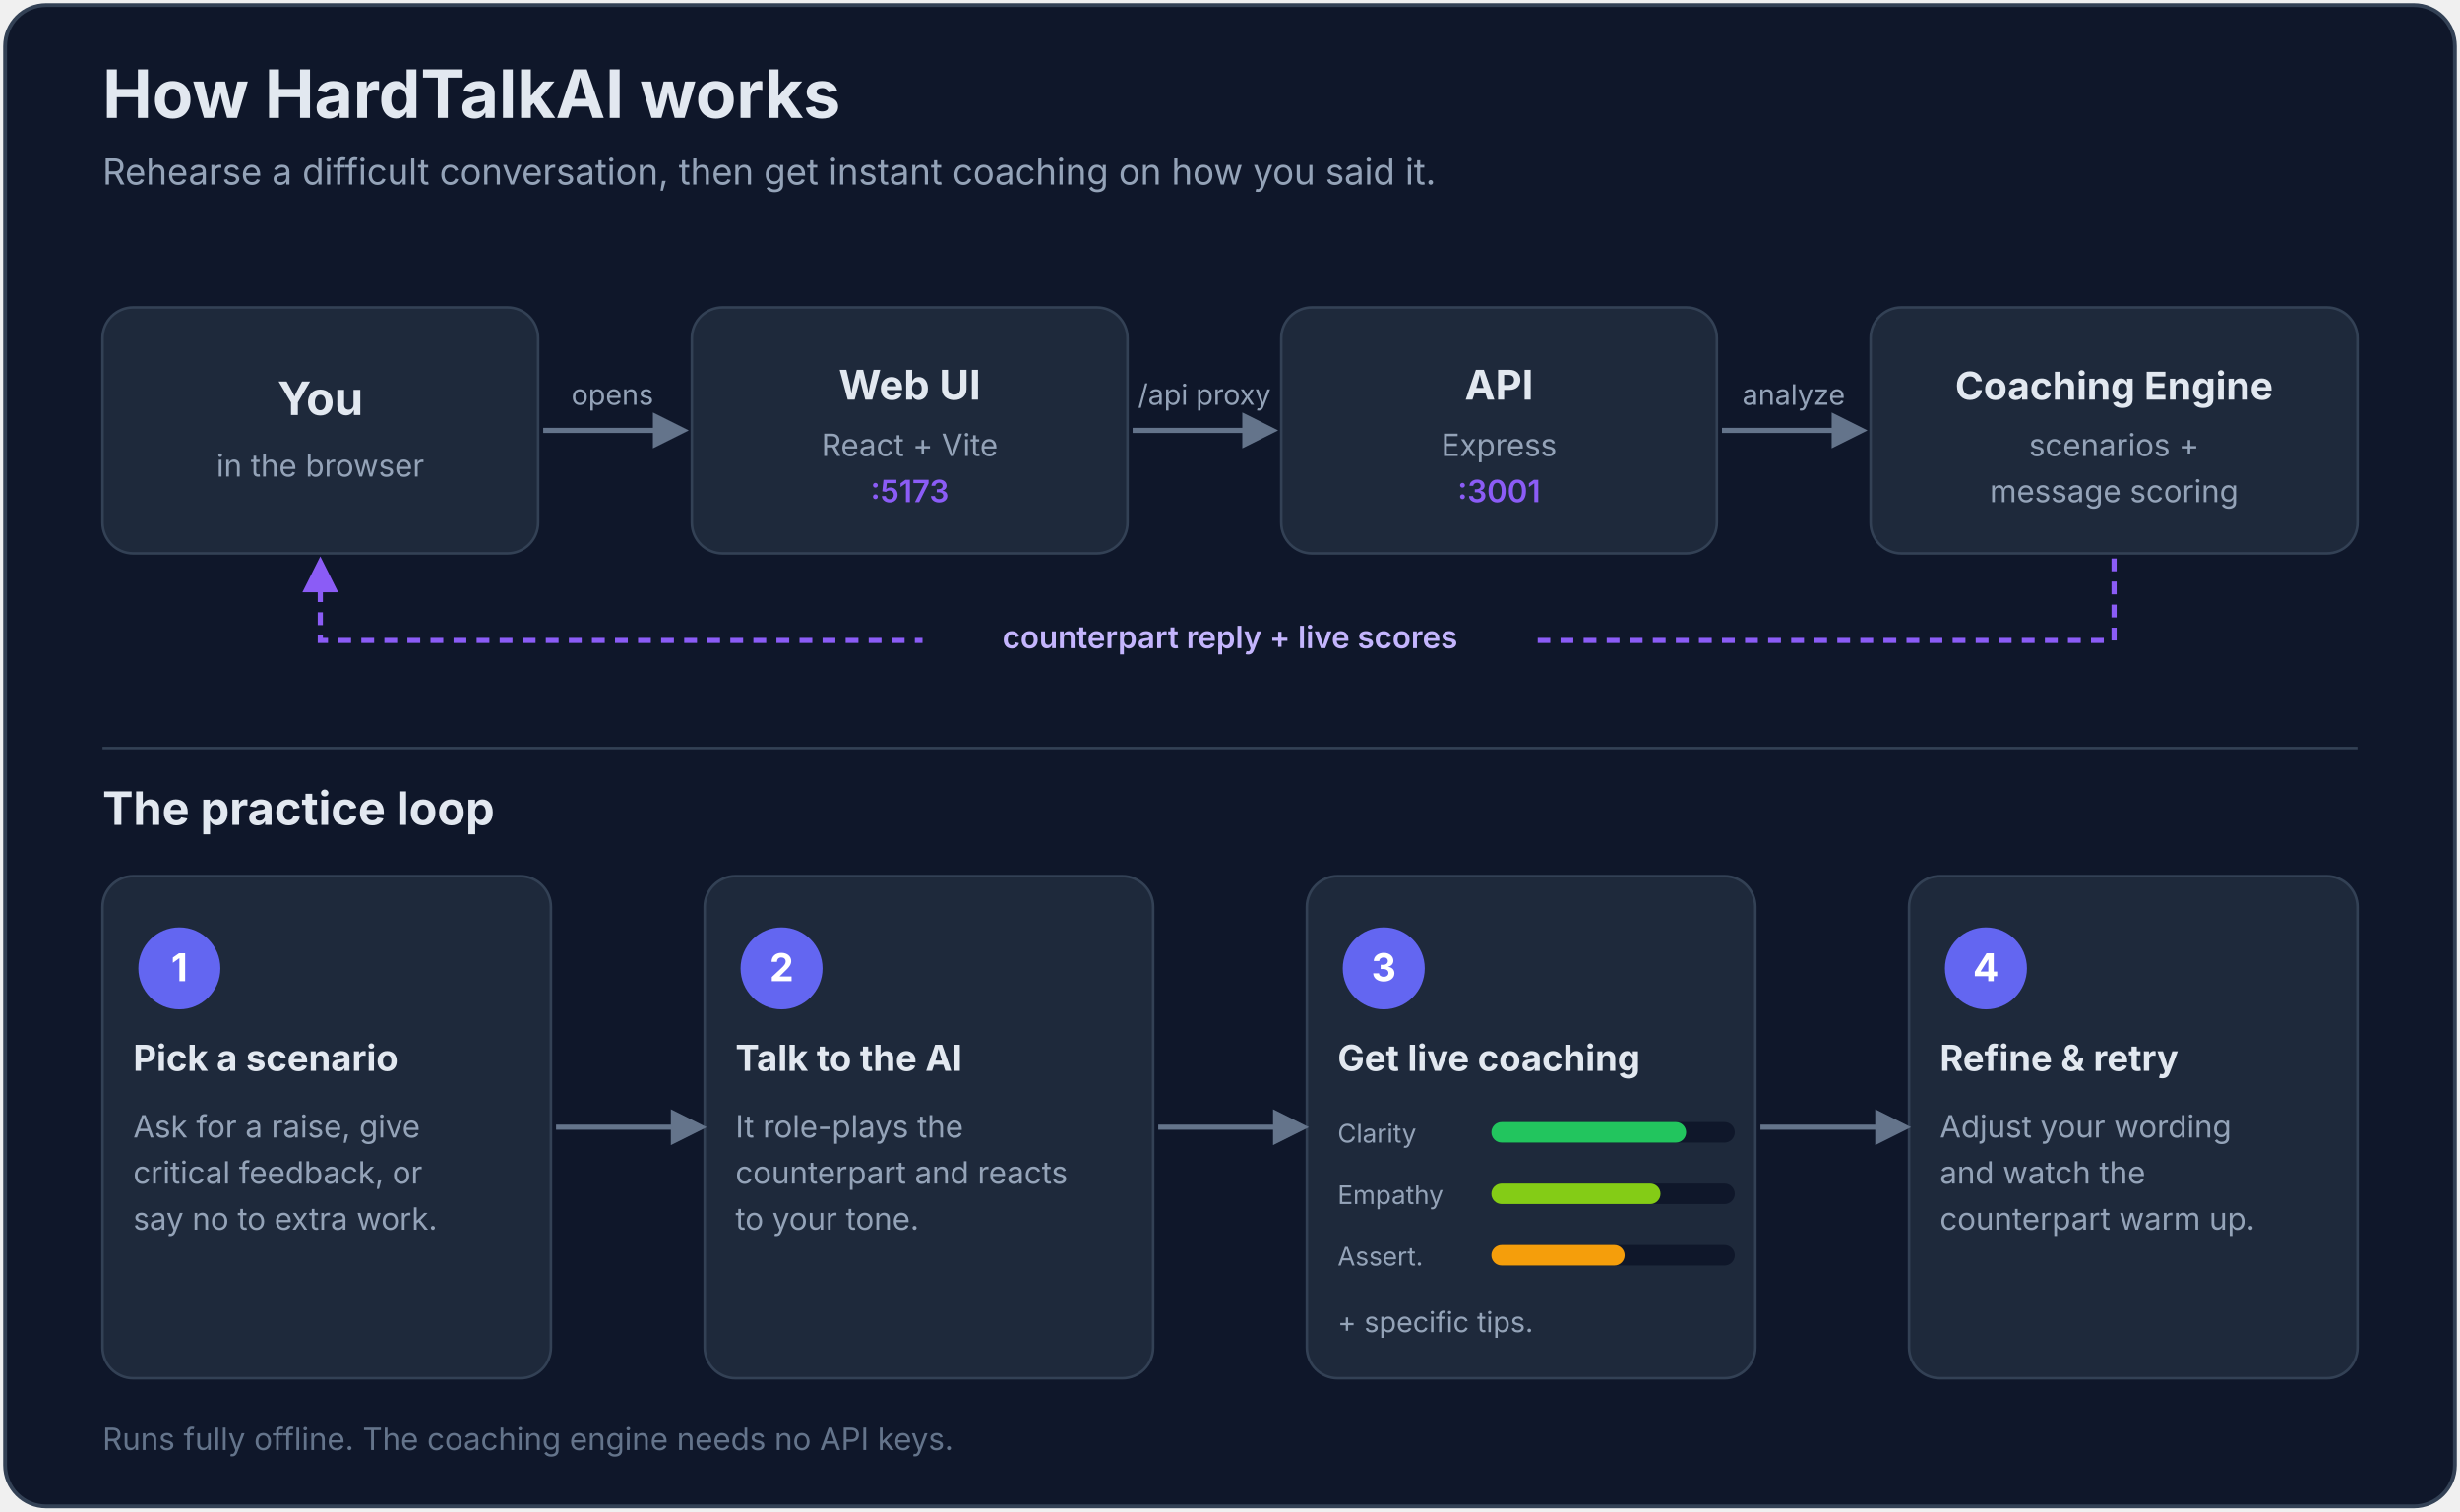
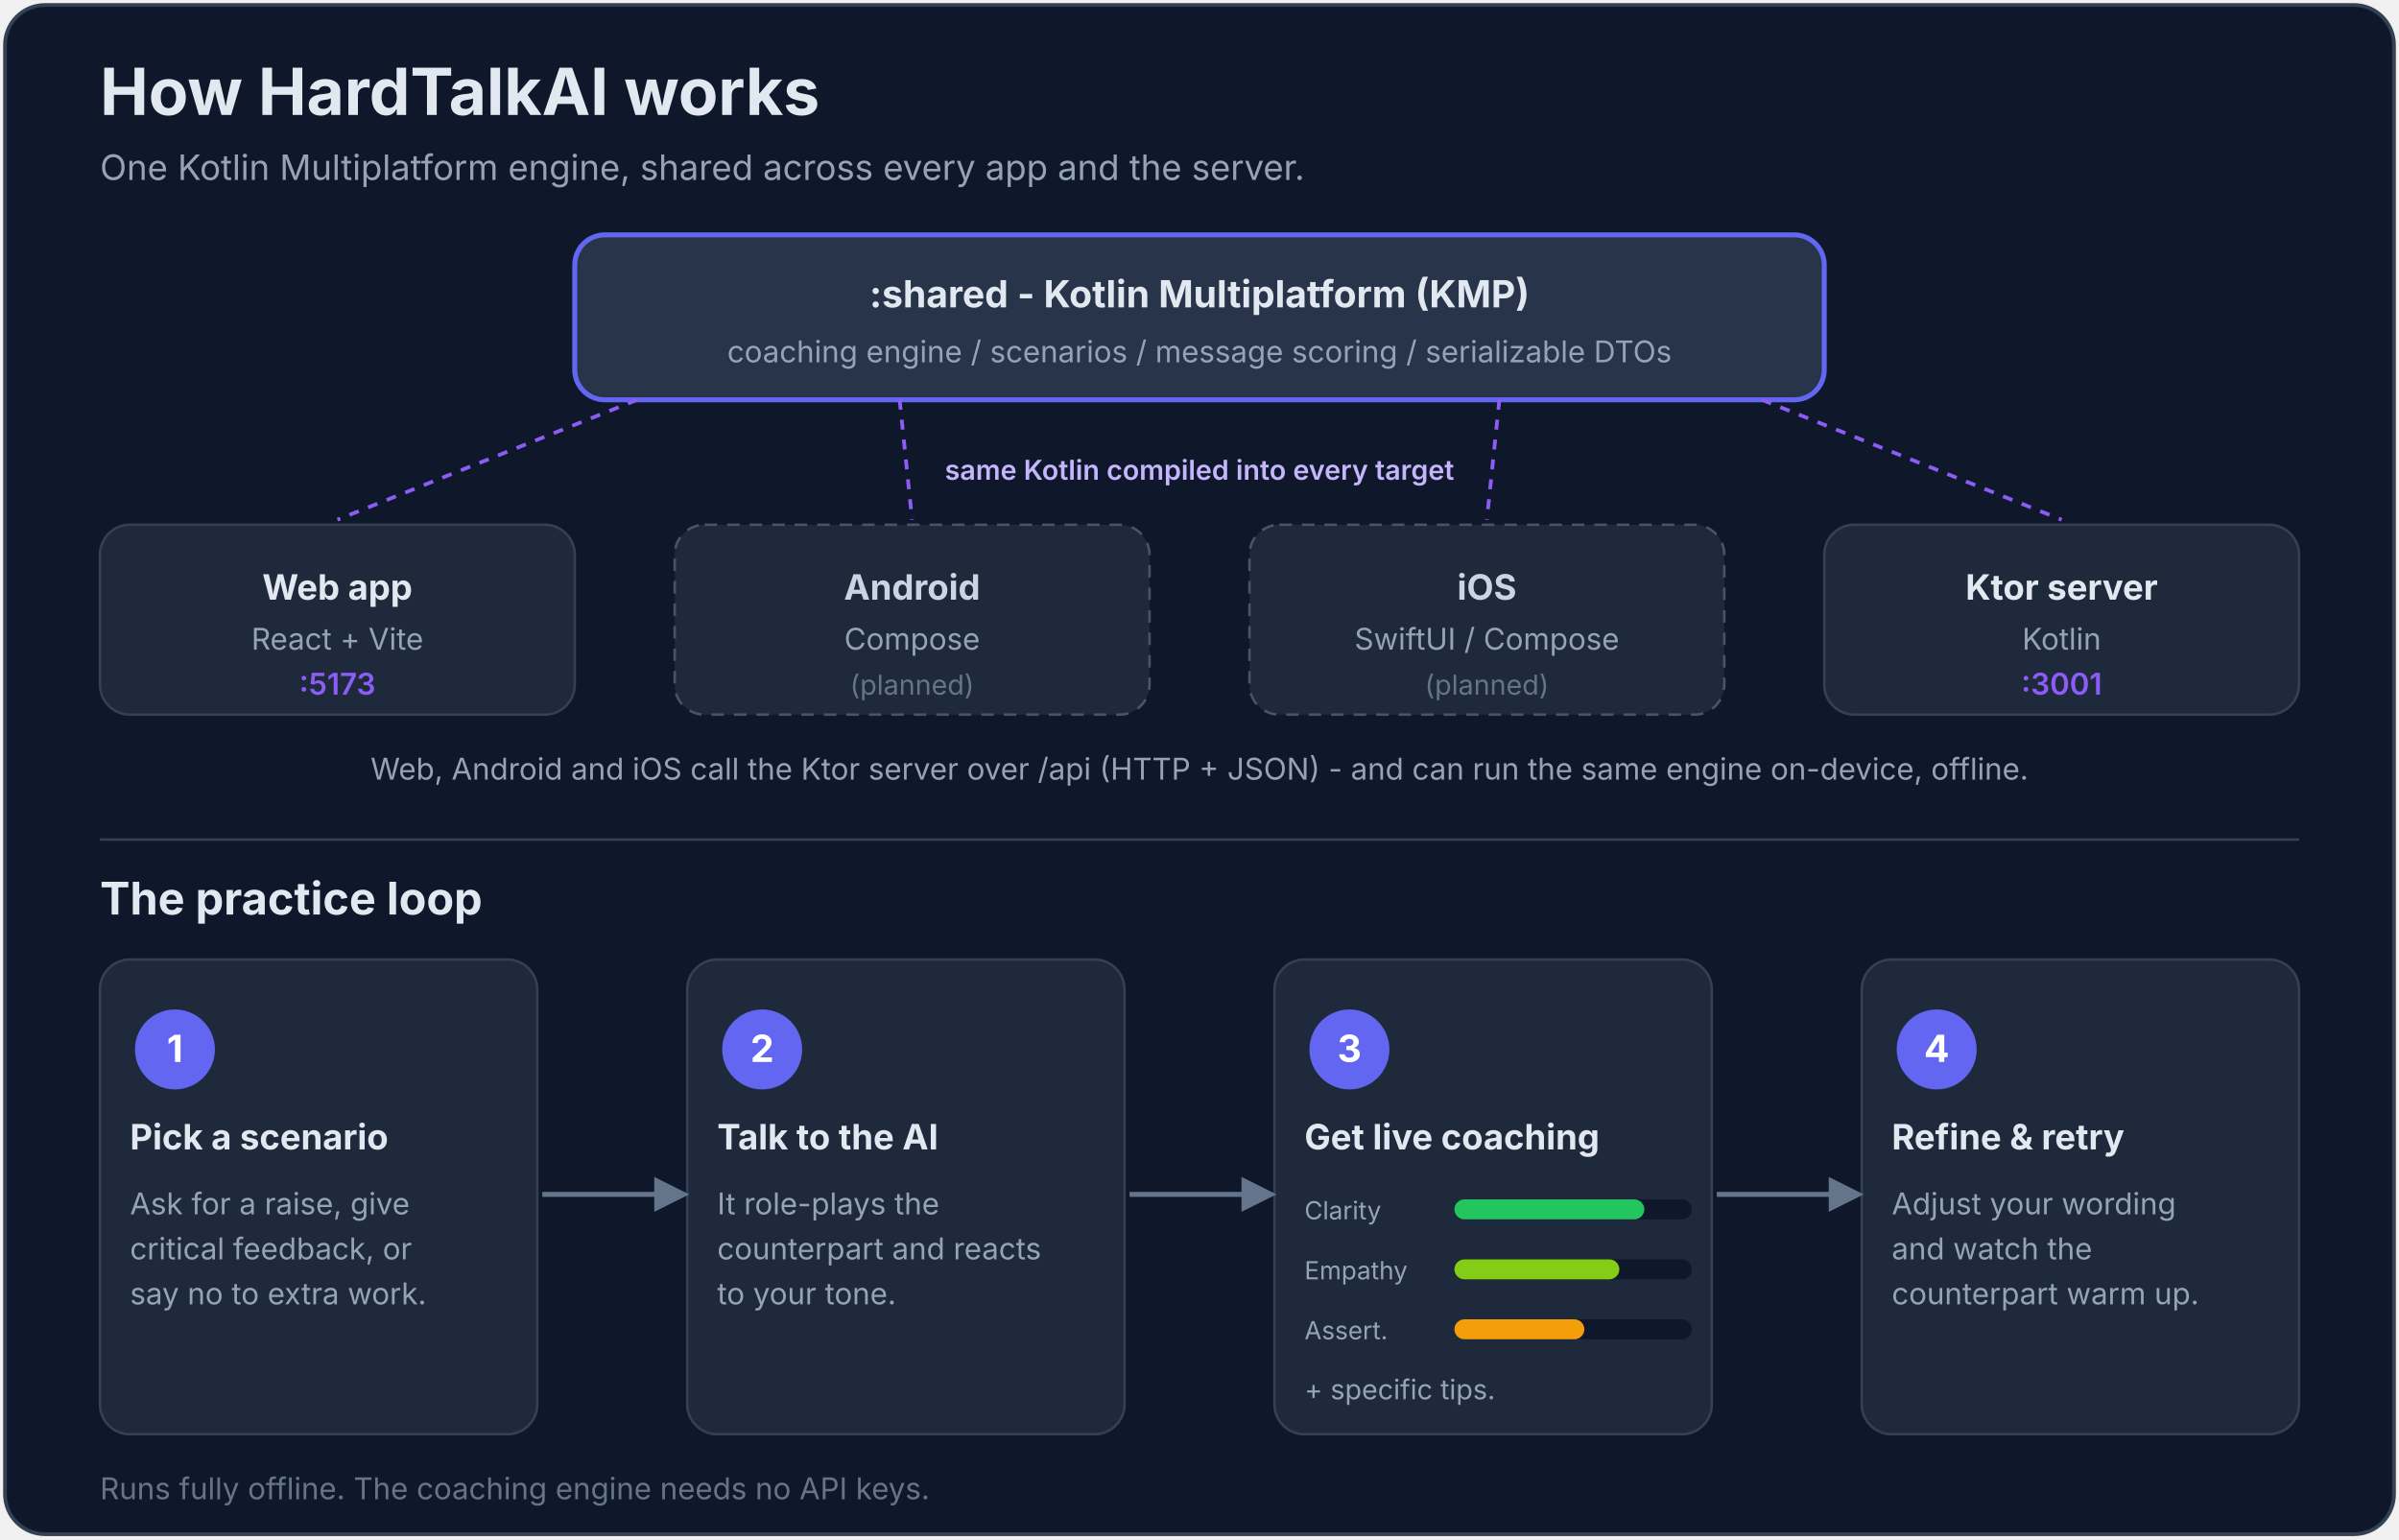
- <svg xmlns="http://www.w3.org/2000/svg" viewBox="0 0 960 590" width="960" height="590" font-family="Inter, system-ui, -apple-system, Segoe UI, Roboto, sans-serif">
+ <svg xmlns="http://www.w3.org/2000/svg" viewBox="0 0 960 616" width="960" height="616" font-family="Inter, system-ui, -apple-system, Segoe UI, Roboto, sans-serif">
  <defs>
    <marker id="arrow" viewBox="0 0 10 10" refX="8" refY="5" markerWidth="7" markerHeight="7" orient="auto-start-reverse">
      <path d="M0,0 L10,5 L0,10 z" fill="#64748b" />
    </marker>
-     <marker id="arrowAccent" viewBox="0 0 10 10" refX="8" refY="5" markerWidth="7" markerHeight="7" orient="auto-start-reverse">
-       <path d="M0,0 L10,5 L0,10 z" fill="#8b5cf6" />
-     </marker>
  </defs>
-   <rect x="2" y="2" width="956" height="586" rx="16" fill="#0f172a" stroke="#334155" stroke-width="1.5" />
+   <rect x="2" y="2" width="956" height="612" rx="16" fill="#0f172a" stroke="#334155" stroke-width="1.5" />
  <text x="40" y="46" fill="#e2e8f0" font-size="26" font-weight="700">How HardTalkAI works</text>
-   <text x="40" y="72" fill="#94a3b8" font-size="14">Rehearse a difficult conversation, then get instant coaching on how you said it.</text>
-   <rect x="40" y="120" width="170" height="96" rx="12" fill="#1e293b" stroke="#334155" />
-   <text x="125" y="162" text-anchor="middle" fill="#e2e8f0" font-size="18" font-weight="700">You</text>
-   <text x="125" y="186" text-anchor="middle" fill="#94a3b8" font-size="12">in the browser</text>
-   <rect x="270" y="120" width="170" height="96" rx="12" fill="#1e293b" stroke="#334155" />
-   <text x="355" y="156" text-anchor="middle" fill="#e2e8f0" font-size="16" font-weight="700">Web UI</text>
-   <text x="355" y="178" text-anchor="middle" fill="#94a3b8" font-size="12">React + Vite</text>
-   <text x="355" y="196" text-anchor="middle" fill="#8b5cf6" font-size="12" font-weight="600">:5173</text>
-   <rect x="500" y="120" width="170" height="96" rx="12" fill="#1e293b" stroke="#334155" />
-   <text x="585" y="156" text-anchor="middle" fill="#e2e8f0" font-size="16" font-weight="700">API</text>
-   <text x="585" y="178" text-anchor="middle" fill="#94a3b8" font-size="12">Express</text>
-   <text x="585" y="196" text-anchor="middle" fill="#8b5cf6" font-size="12" font-weight="600">:3001</text>
-   <rect x="730" y="120" width="190" height="96" rx="12" fill="#1e293b" stroke="#334155" />
-   <text x="825" y="156" text-anchor="middle" fill="#e2e8f0" font-size="15" font-weight="700">Coaching Engine</text>
-   <text x="825" y="178" text-anchor="middle" fill="#94a3b8" font-size="12">scenarios +</text>
-   <text x="825" y="196" text-anchor="middle" fill="#94a3b8" font-size="12">message scoring</text>
-   <line x1="212" y1="168" x2="266" y2="168" stroke="#64748b" stroke-width="2" marker-end="url(#arrow)" />
-   <text x="239" y="158" text-anchor="middle" fill="#94a3b8" font-size="11">opens</text>
-   <line x1="442" y1="168" x2="496" y2="168" stroke="#64748b" stroke-width="2" marker-end="url(#arrow)" />
-   <text x="470" y="158" text-anchor="middle" fill="#94a3b8" font-size="11">/api proxy</text>
-   <line x1="672" y1="168" x2="726" y2="168" stroke="#64748b" stroke-width="2" marker-end="url(#arrow)" />
-   <text x="700" y="158" text-anchor="middle" fill="#94a3b8" font-size="11">analyze</text>
-   <polyline points="825,218 825,250 125,250 125,220" fill="none" stroke="#8b5cf6" stroke-width="2" stroke-dasharray="5 4" marker-end="url(#arrowAccent)" />
-   <rect x="360" y="238" width="240" height="22" rx="6" fill="#0f172a" />
-   <text x="480" y="253" text-anchor="middle" fill="#c4b5fd" font-size="12" font-weight="600">counterpart reply + live scores</text>
-   <line x1="40" y1="292" x2="920" y2="292" stroke="#334155" />
-   <text x="40" y="322" fill="#e2e8f0" font-size="18" font-weight="700">The practice loop</text>
-   <rect x="40" y="342" width="175" height="196" rx="12" fill="#1e293b" stroke="#334155" />
-   <circle cx="70" cy="378" r="16" fill="#6366f1" />
-   <text x="70" y="383" text-anchor="middle" fill="#ffffff" font-size="15" font-weight="700">1</text>
-   <text x="52" y="418" fill="#e2e8f0" font-size="14" font-weight="700">Pick a scenario</text>
-   <text x="52" y="444" fill="#94a3b8" font-size="12">Ask for a raise, give</text>
-   <text x="52" y="462" fill="#94a3b8" font-size="12">critical feedback, or</text>
-   <text x="52" y="480" fill="#94a3b8" font-size="12">say no to extra work.</text>
-   <rect x="275" y="342" width="175" height="196" rx="12" fill="#1e293b" stroke="#334155" />
-   <circle cx="305" cy="378" r="16" fill="#6366f1" />
-   <text x="305" y="383" text-anchor="middle" fill="#ffffff" font-size="15" font-weight="700">2</text>
-   <text x="287" y="418" fill="#e2e8f0" font-size="14" font-weight="700">Talk to the AI</text>
-   <text x="287" y="444" fill="#94a3b8" font-size="12">It role-plays the</text>
-   <text x="287" y="462" fill="#94a3b8" font-size="12">counterpart and reacts</text>
-   <text x="287" y="480" fill="#94a3b8" font-size="12">to your tone.</text>
-   <rect x="510" y="342" width="175" height="196" rx="12" fill="#1e293b" stroke="#334155" />
-   <circle cx="540" cy="378" r="16" fill="#6366f1" />
-   <text x="540" y="383" text-anchor="middle" fill="#ffffff" font-size="15" font-weight="700">3</text>
-   <text x="522" y="418" fill="#e2e8f0" font-size="14" font-weight="700">Get live coaching</text>
-   <text x="522" y="446" fill="#94a3b8" font-size="10">Clarity</text>
-   <rect x="582" y="438" width="95" height="8" rx="4" fill="#0f172a" />
-   <rect x="582" y="438" width="76" height="8" rx="4" fill="#22c55e" />
-   <text x="522" y="470" fill="#94a3b8" font-size="10">Empathy</text>
-   <rect x="582" y="462" width="95" height="8" rx="4" fill="#0f172a" />
-   <rect x="582" y="462" width="66" height="8" rx="4" fill="#84cc16" />
-   <text x="522" y="494" fill="#94a3b8" font-size="10">Assert.</text>
-   <rect x="582" y="486" width="95" height="8" rx="4" fill="#0f172a" />
-   <rect x="582" y="486" width="52" height="8" rx="4" fill="#f59e0b" />
-   <text x="522" y="520" fill="#94a3b8" font-size="11">+ specific tips.</text>
-   <rect x="745" y="342" width="175" height="196" rx="12" fill="#1e293b" stroke="#334155" />
-   <circle cx="775" cy="378" r="16" fill="#6366f1" />
-   <text x="775" y="383" text-anchor="middle" fill="#ffffff" font-size="15" font-weight="700">4</text>
-   <text x="757" y="418" fill="#e2e8f0" font-size="14" font-weight="700">Refine &amp; retry</text>
-   <text x="757" y="444" fill="#94a3b8" font-size="12">Adjust your wording</text>
-   <text x="757" y="462" fill="#94a3b8" font-size="12">and watch the</text>
-   <text x="757" y="480" fill="#94a3b8" font-size="12">counterpart warm up.</text>
-   <line x1="217" y1="440" x2="273" y2="440" stroke="#64748b" stroke-width="2" marker-end="url(#arrow)" />
-   <line x1="452" y1="440" x2="508" y2="440" stroke="#64748b" stroke-width="2" marker-end="url(#arrow)" />
-   <line x1="687" y1="440" x2="743" y2="440" stroke="#64748b" stroke-width="2" marker-end="url(#arrow)" />
-   <text x="40" y="566" fill="#64748b" font-size="12">Runs fully offline. The coaching engine needs no API keys.</text>
+   <text x="40" y="72" fill="#94a3b8" font-size="14">One Kotlin Multiplatform engine, shared across every app and the server.</text>
+   <rect x="230" y="94" width="500" height="66" rx="12" fill="#273449" stroke="#6366f1" stroke-width="2" />
+   <text x="480" y="123" text-anchor="middle" fill="#e2e8f0" font-size="15" font-weight="700">:shared - Kotlin Multiplatform (KMP)</text>
+   <text x="480" y="145" text-anchor="middle" fill="#94a3b8" font-size="12">coaching engine / scenarios / message scoring / serializable DTOs</text>
+   <line x1="255" y1="160" x2="135" y2="208" stroke="#8b5cf6" stroke-width="1.5" stroke-dasharray="4 4" />
+   <line x1="360" y1="160" x2="365" y2="208" stroke="#8b5cf6" stroke-width="1.5" stroke-dasharray="4 4" />
+   <line x1="600" y1="160" x2="595" y2="208" stroke="#8b5cf6" stroke-width="1.5" stroke-dasharray="4 4" />
+   <line x1="705" y1="160" x2="825" y2="208" stroke="#8b5cf6" stroke-width="1.5" stroke-dasharray="4 4" />
+   <text x="480" y="192" text-anchor="middle" fill="#c4b5fd" font-size="11" font-weight="600">same Kotlin compiled into every target</text>
+   <rect x="40" y="210" width="190" height="76" rx="12" fill="#1e293b" stroke="#334155" />
+   <text x="135" y="240" text-anchor="middle" fill="#e2e8f0" font-size="14" font-weight="700">Web app</text>
+   <text x="135" y="260" text-anchor="middle" fill="#94a3b8" font-size="12">React + Vite</text>
+   <text x="135" y="278" text-anchor="middle" fill="#8b5cf6" font-size="12" font-weight="600">:5173</text>
+   <rect x="270" y="210" width="190" height="76" rx="12" fill="#1e293b" stroke="#475569" stroke-dasharray="5 4" />
+   <text x="365" y="240" text-anchor="middle" fill="#cbd5e1" font-size="14" font-weight="700">Android</text>
+   <text x="365" y="260" text-anchor="middle" fill="#94a3b8" font-size="12">Compose</text>
+   <text x="365" y="278" text-anchor="middle" fill="#64748b" font-size="11">(planned)</text>
+   <rect x="500" y="210" width="190" height="76" rx="12" fill="#1e293b" stroke="#475569" stroke-dasharray="5 4" />
+   <text x="595" y="240" text-anchor="middle" fill="#cbd5e1" font-size="14" font-weight="700">iOS</text>
+   <text x="595" y="260" text-anchor="middle" fill="#94a3b8" font-size="12">SwiftUI / Compose</text>
+   <text x="595" y="278" text-anchor="middle" fill="#64748b" font-size="11">(planned)</text>
+   <rect x="730" y="210" width="190" height="76" rx="12" fill="#1e293b" stroke="#334155" />
+   <text x="825" y="240" text-anchor="middle" fill="#e2e8f0" font-size="14" font-weight="700">Ktor server</text>
+   <text x="825" y="260" text-anchor="middle" fill="#94a3b8" font-size="12">Kotlin</text>
+   <text x="825" y="278" text-anchor="middle" fill="#8b5cf6" font-size="12" font-weight="600">:3001</text>
+   <text x="480" y="312" text-anchor="middle" fill="#94a3b8" font-size="12">Web, Android and iOS call the Ktor server over /api (HTTP + JSON) - and can run the same engine on-device, offline.</text>
+   <line x1="40" y1="336" x2="920" y2="336" stroke="#334155" />
+   <text x="40" y="366" fill="#e2e8f0" font-size="18" font-weight="700">The practice loop</text>
+   <rect x="40" y="384" width="175" height="190" rx="12" fill="#1e293b" stroke="#334155" />
+   <circle cx="70" cy="420" r="16" fill="#6366f1" />
+   <text x="70" y="425" text-anchor="middle" fill="#ffffff" font-size="15" font-weight="700">1</text>
+   <text x="52" y="460" fill="#e2e8f0" font-size="14" font-weight="700">Pick a scenario</text>
+   <text x="52" y="486" fill="#94a3b8" font-size="12">Ask for a raise, give</text>
+   <text x="52" y="504" fill="#94a3b8" font-size="12">critical feedback, or</text>
+   <text x="52" y="522" fill="#94a3b8" font-size="12">say no to extra work.</text>
+   <rect x="275" y="384" width="175" height="190" rx="12" fill="#1e293b" stroke="#334155" />
+   <circle cx="305" cy="420" r="16" fill="#6366f1" />
+   <text x="305" y="425" text-anchor="middle" fill="#ffffff" font-size="15" font-weight="700">2</text>
+   <text x="287" y="460" fill="#e2e8f0" font-size="14" font-weight="700">Talk to the AI</text>
+   <text x="287" y="486" fill="#94a3b8" font-size="12">It role-plays the</text>
+   <text x="287" y="504" fill="#94a3b8" font-size="12">counterpart and reacts</text>
+   <text x="287" y="522" fill="#94a3b8" font-size="12">to your tone.</text>
+   <rect x="510" y="384" width="175" height="190" rx="12" fill="#1e293b" stroke="#334155" />
+   <circle cx="540" cy="420" r="16" fill="#6366f1" />
+   <text x="540" y="425" text-anchor="middle" fill="#ffffff" font-size="15" font-weight="700">3</text>
+   <text x="522" y="460" fill="#e2e8f0" font-size="14" font-weight="700">Get live coaching</text>
+   <text x="522" y="488" fill="#94a3b8" font-size="10">Clarity</text>
+   <rect x="582" y="480" width="95" height="8" rx="4" fill="#0f172a" />
+   <rect x="582" y="480" width="76" height="8" rx="4" fill="#22c55e" />
+   <text x="522" y="512" fill="#94a3b8" font-size="10">Empathy</text>
+   <rect x="582" y="504" width="95" height="8" rx="4" fill="#0f172a" />
+   <rect x="582" y="504" width="66" height="8" rx="4" fill="#84cc16" />
+   <text x="522" y="536" fill="#94a3b8" font-size="10">Assert.</text>
+   <rect x="582" y="528" width="95" height="8" rx="4" fill="#0f172a" />
+   <rect x="582" y="528" width="52" height="8" rx="4" fill="#f59e0b" />
+   <text x="522" y="560" fill="#94a3b8" font-size="11">+ specific tips.</text>
+   <rect x="745" y="384" width="175" height="190" rx="12" fill="#1e293b" stroke="#334155" />
+   <circle cx="775" cy="420" r="16" fill="#6366f1" />
+   <text x="775" y="425" text-anchor="middle" fill="#ffffff" font-size="15" font-weight="700">4</text>
+   <text x="757" y="460" fill="#e2e8f0" font-size="14" font-weight="700">Refine &amp; retry</text>
+   <text x="757" y="486" fill="#94a3b8" font-size="12">Adjust your wording</text>
+   <text x="757" y="504" fill="#94a3b8" font-size="12">and watch the</text>
+   <text x="757" y="522" fill="#94a3b8" font-size="12">counterpart warm up.</text>
+   <line x1="217" y1="478" x2="273" y2="478" stroke="#64748b" stroke-width="2" marker-end="url(#arrow)" />
+   <line x1="452" y1="478" x2="508" y2="478" stroke="#64748b" stroke-width="2" marker-end="url(#arrow)" />
+   <line x1="687" y1="478" x2="743" y2="478" stroke="#64748b" stroke-width="2" marker-end="url(#arrow)" />
+   <text x="40" y="600" fill="#64748b" font-size="12">Runs fully offline. The coaching engine needs no API keys.</text>
</svg>
